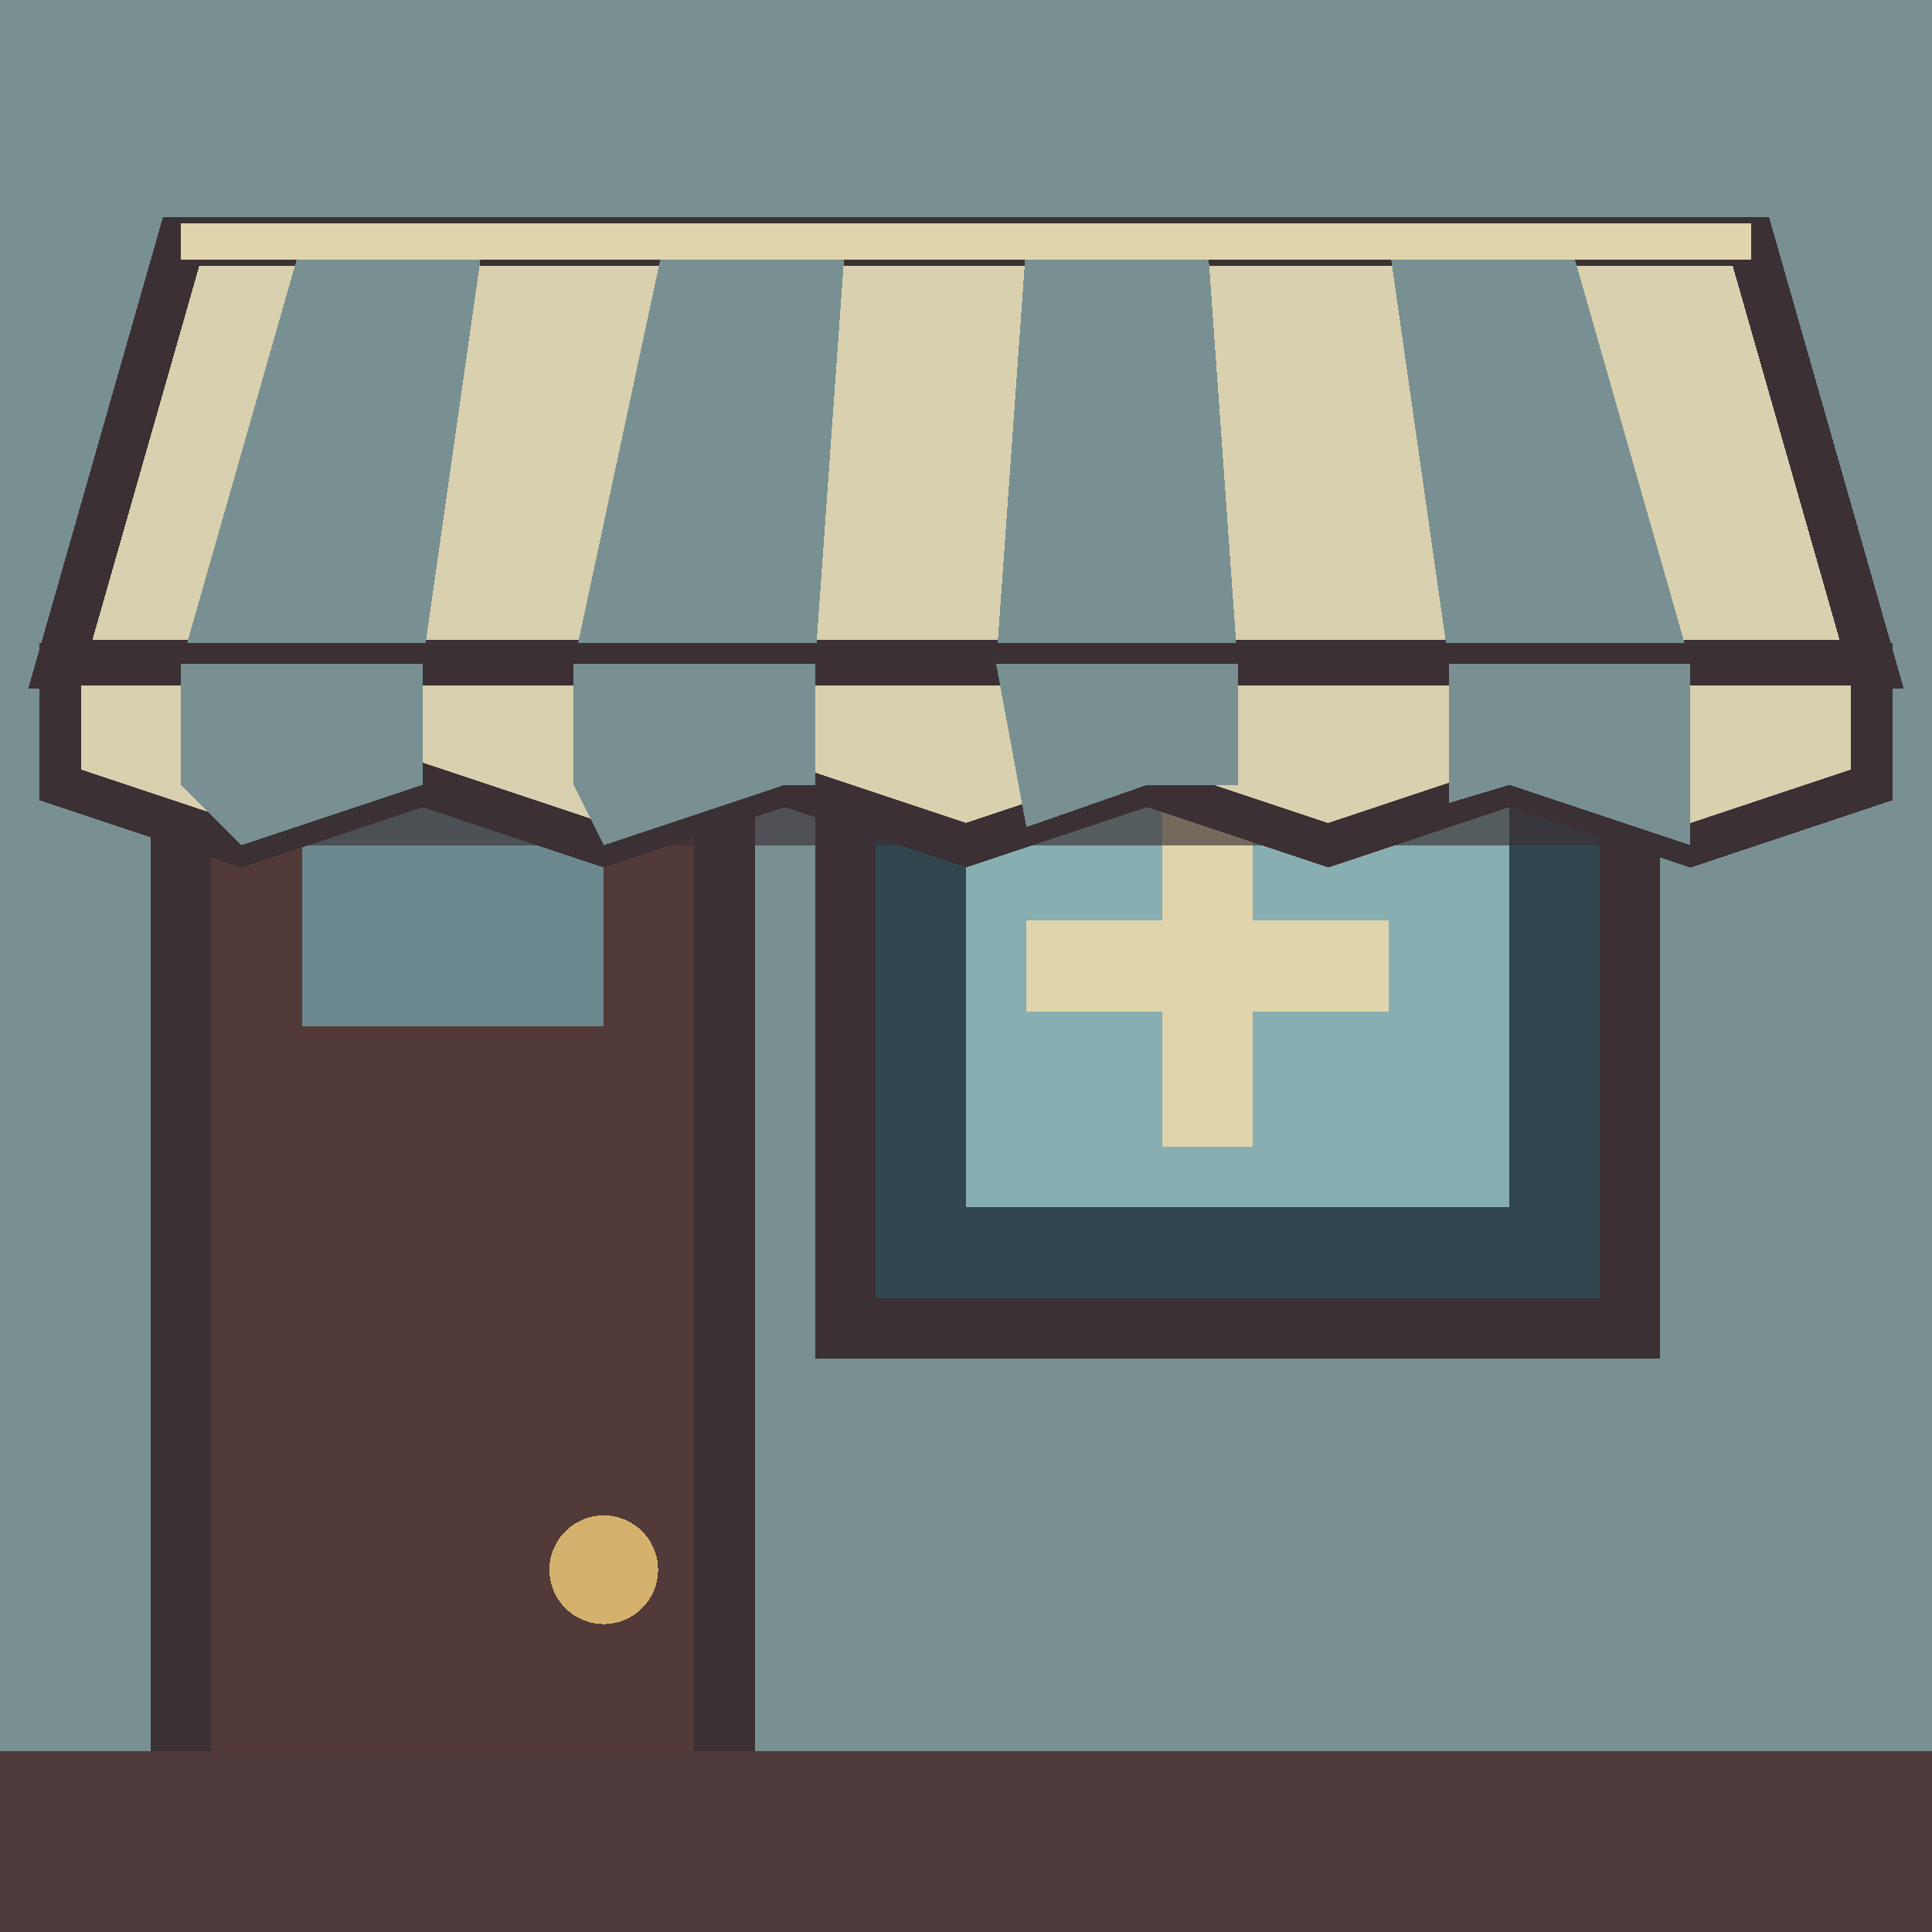
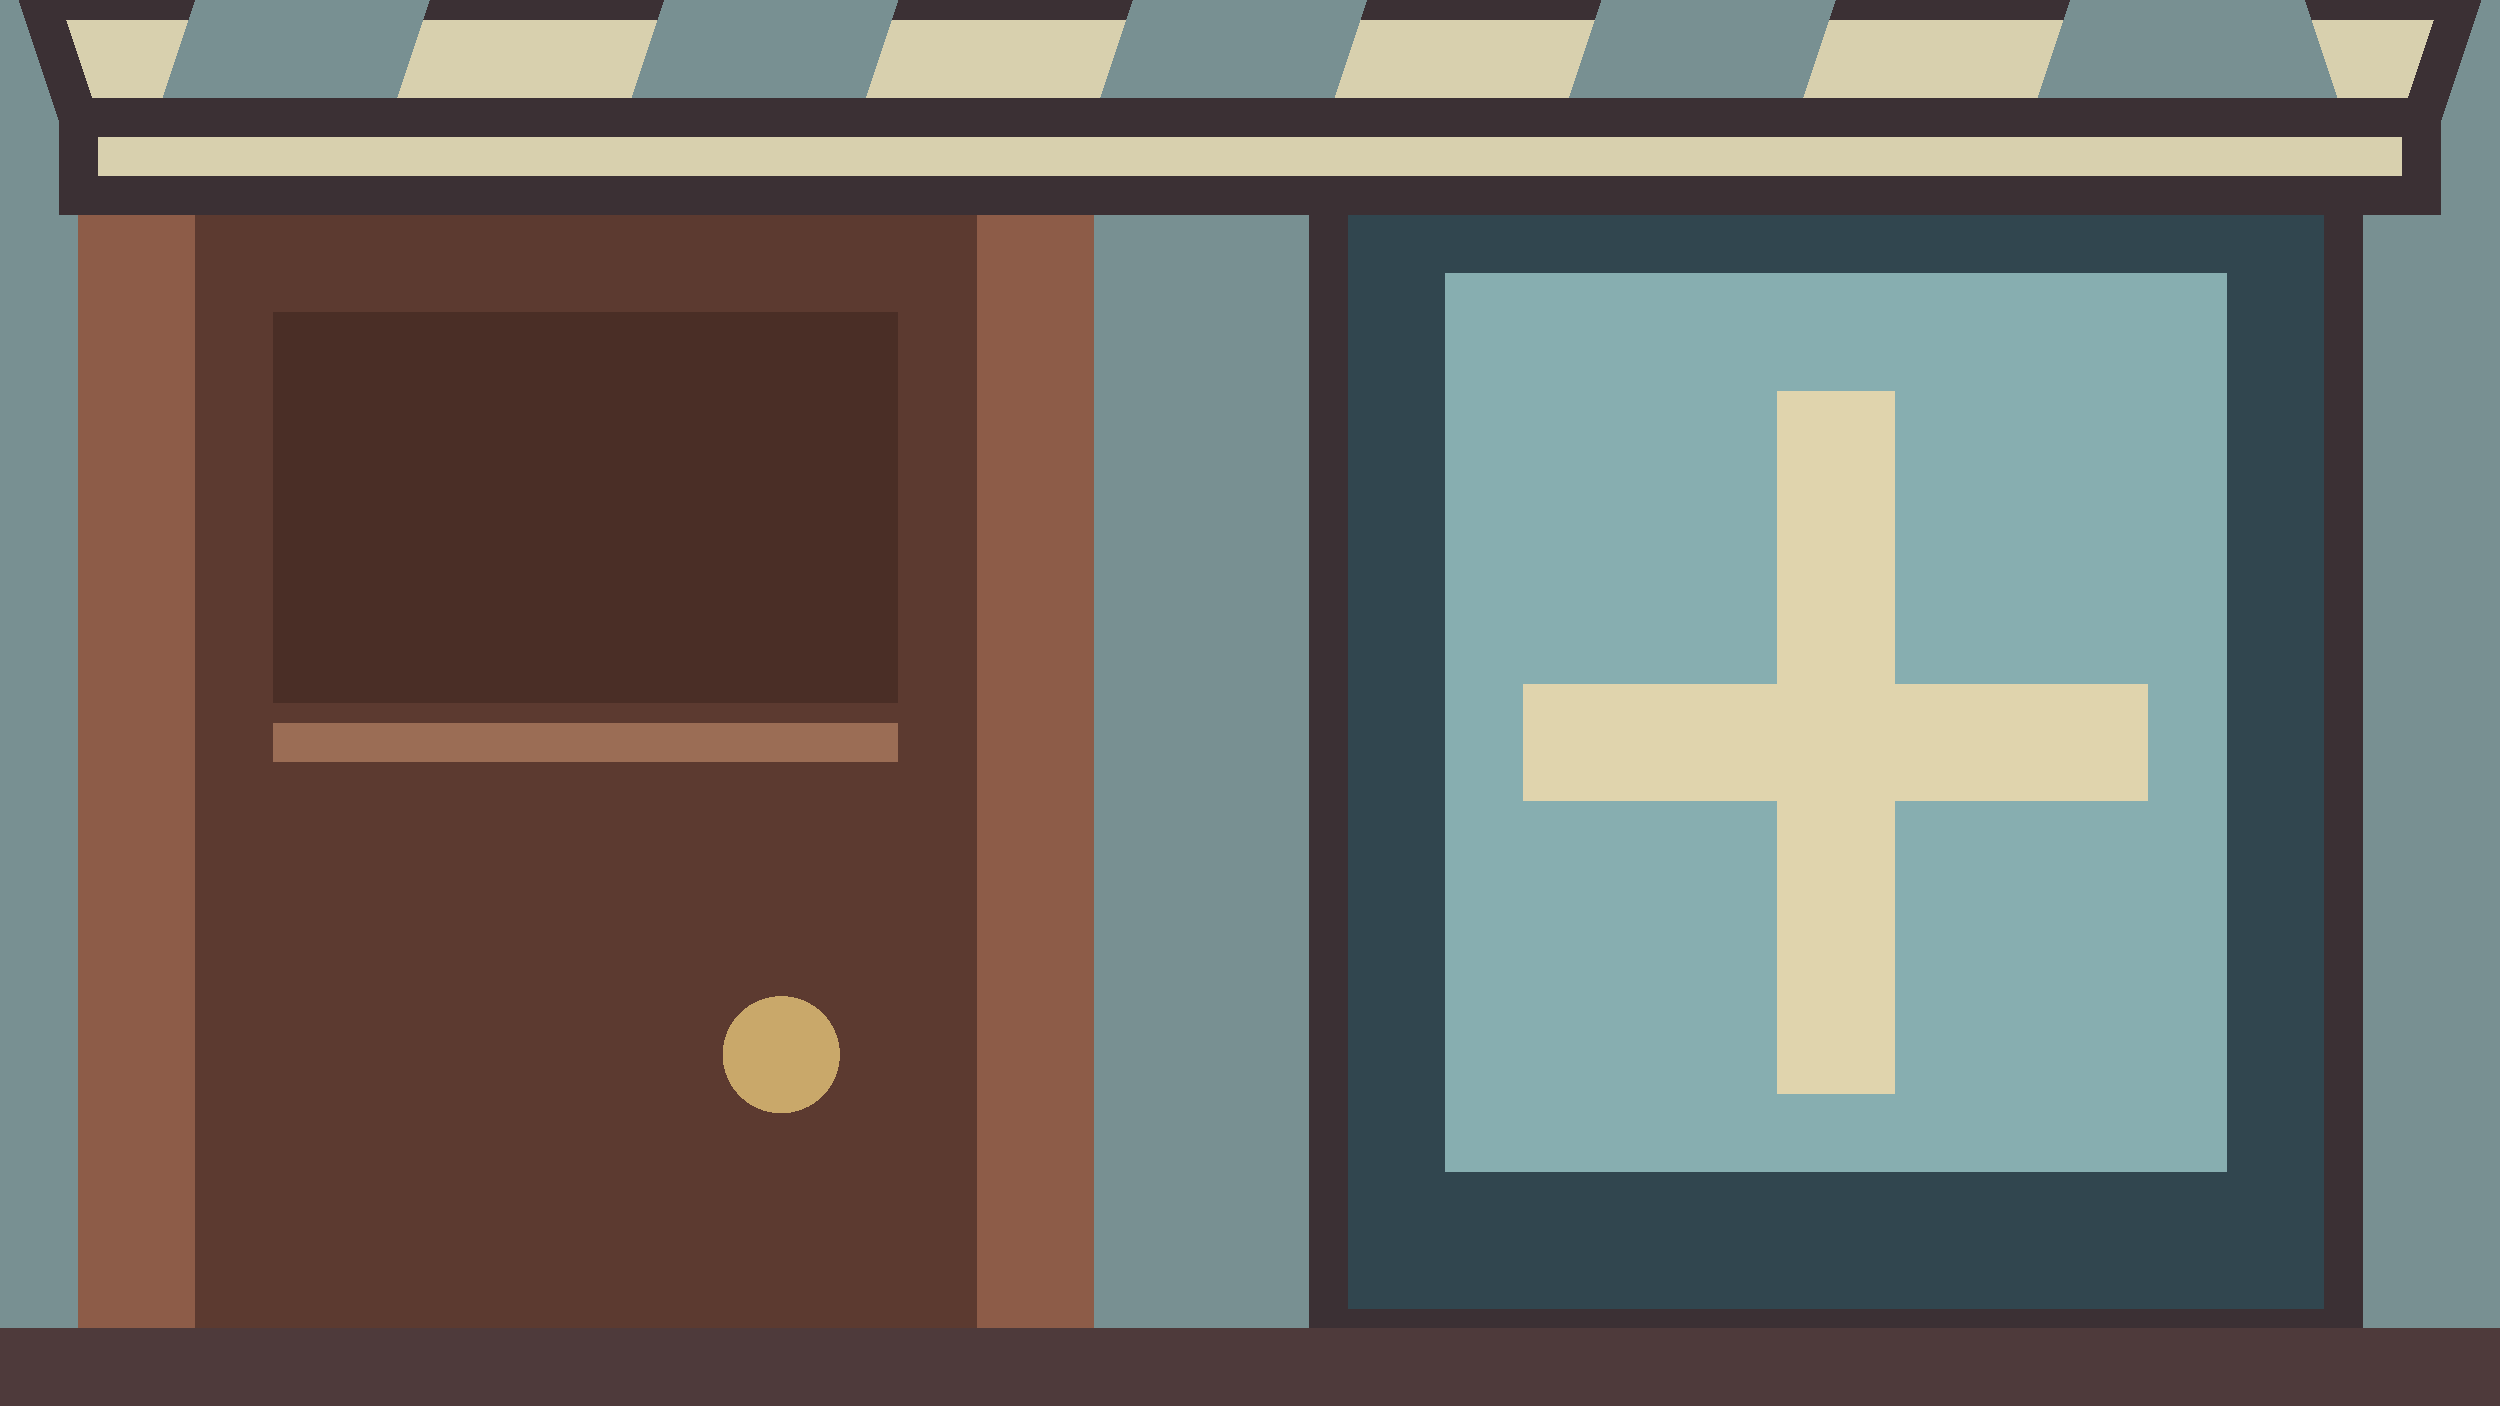
- <svg xmlns="http://www.w3.org/2000/svg" width="32" height="32" viewBox="0 0 32 32" shape-rendering="crispEdges">
-   <rect width="32" height="32" fill="#789092" />
-   <rect x="14" y="10" width="13" height="12" fill="#31464f" stroke="#3b3034" stroke-width="1" />
-   <rect x="16" y="12" width="9" height="8" fill="#87aeb0" />
-   <path d="M20 13V19 M17 16H23" stroke="#e0d4ad" stroke-width="1.5" />
-   <rect x="3" y="9" width="9" height="22" fill="#513a38" stroke="#3b3034" stroke-width="1" />
-   <rect x="5" y="11" width="5" height="6" fill="#6d8990" />
-   <circle cx="10" cy="26" r="0.9" fill="#d4b26e" />
-   <rect y="29" width="32" height="3" fill="#4e3a3b" />
-   <path d="M2 11 L30 11 L28 14 L4 14 Z" fill="#3b3034" fill-opacity="0.65" />
-   <path d="M3 4 H29 L31 11 H1 Z" fill="#d8d0ae" stroke="#3b3034" stroke-width="0.8" />
-   <path d="M5 4 H8 L7 11 H3 Z M11 4 H14 L13.5 11 H9.5 Z M17 4 H20 L20.5 11 H16.5 Z M23 4 H26 L28 11 H24 Z" fill="#789092" />
-   <path d="M1 11 H31 V13 L28 14 L25 13 L22 14 L19 13 L16 14 L13 13 L10 14 L7 13 L4 14 L1 13 Z" fill="#d8d0ae" stroke="#3b3034" stroke-width="0.7" />
-   <path d="M3 11 H7 V13 L4 14 L3 13 Z M9.5 11 H13.5 V13 L13 13 L10 14 L9.5 13 Z M16.5 11 H20.5 V13 L19 13 L17 13.7 Z M24 11 H28 V14 L25 13 L24 13.3 Z" fill="#789092" />
-   <path d="M3 4 H29" stroke="#e0d4ad" stroke-width="0.6" />
+ <svg xmlns="http://www.w3.org/2000/svg" width="64" height="36" viewBox="0 0 64 36" shape-rendering="crispEdges">
+   <rect width="64" height="36" fill="#789092" />
+   <rect x="2" y="2" width="26" height="34" fill="#8d5c48" />
+   <rect x="5" y="5" width="20" height="31" fill="#5c3a30" />
+   <rect x="7" y="8" width="16" height="10" fill="#4a2e26" />
+   <path d="M7 19H23" stroke="#9b6d55" />
+   <circle cx="20" cy="27" r="1.5" fill="#c9a86a" />
+   <rect x="34" y="4" width="26" height="30" fill="#31464f" stroke="#3b3034" />
+   <rect x="37" y="7" width="20" height="23" fill="#87aeb0" />
+   <path d="M47 10V28 M39 19H55" stroke="#e0d4ad" stroke-width="3" />
+   <rect y="34" width="64" height="2" fill="#4e3a3b" />
+   <path d="M1 0H63L62 3H2Z" fill="#d8d0ae" stroke="#3b3034" />
+   <path d="M5 0H11L10 3H4Z M17 0H23L22 3H16Z M29 0H35L34 3H28Z M41 0H47L46 3H40Z M53 0H59L60 3H52Z" fill="#789092" />
+   <path d="M2 3H62V5H2Z" fill="#d8d0ae" stroke="#3b3034" />
</svg>
